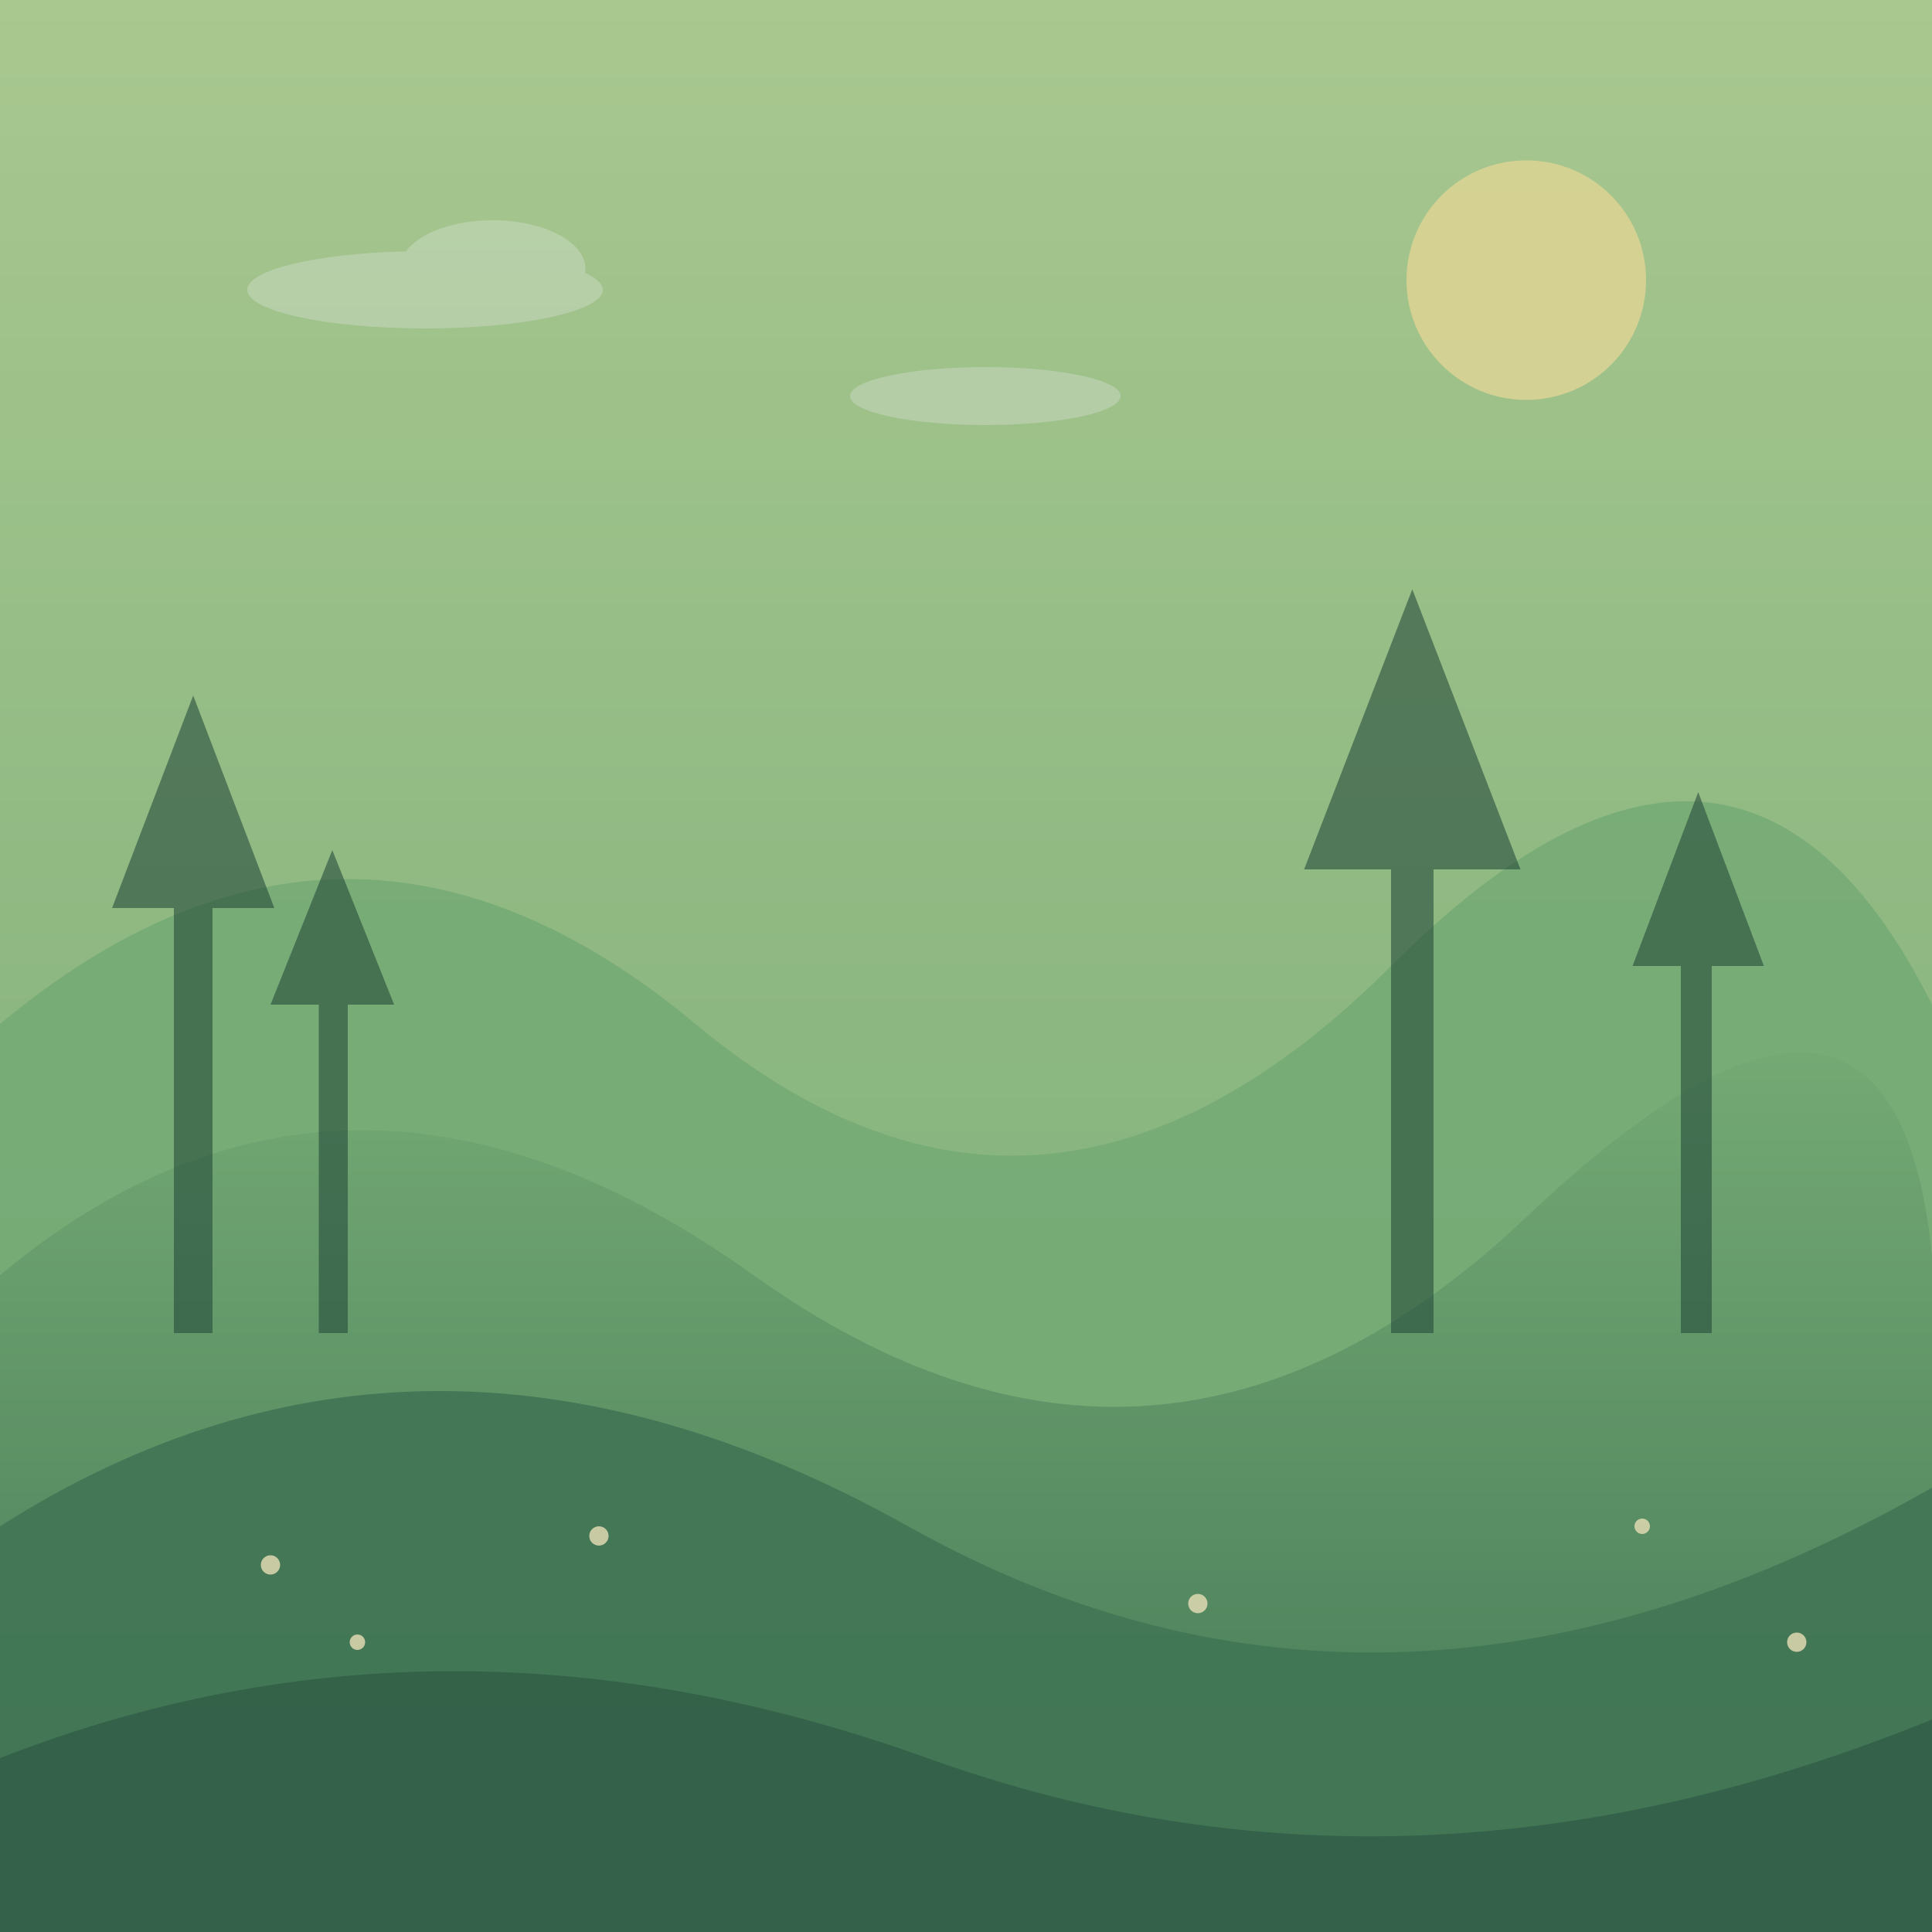
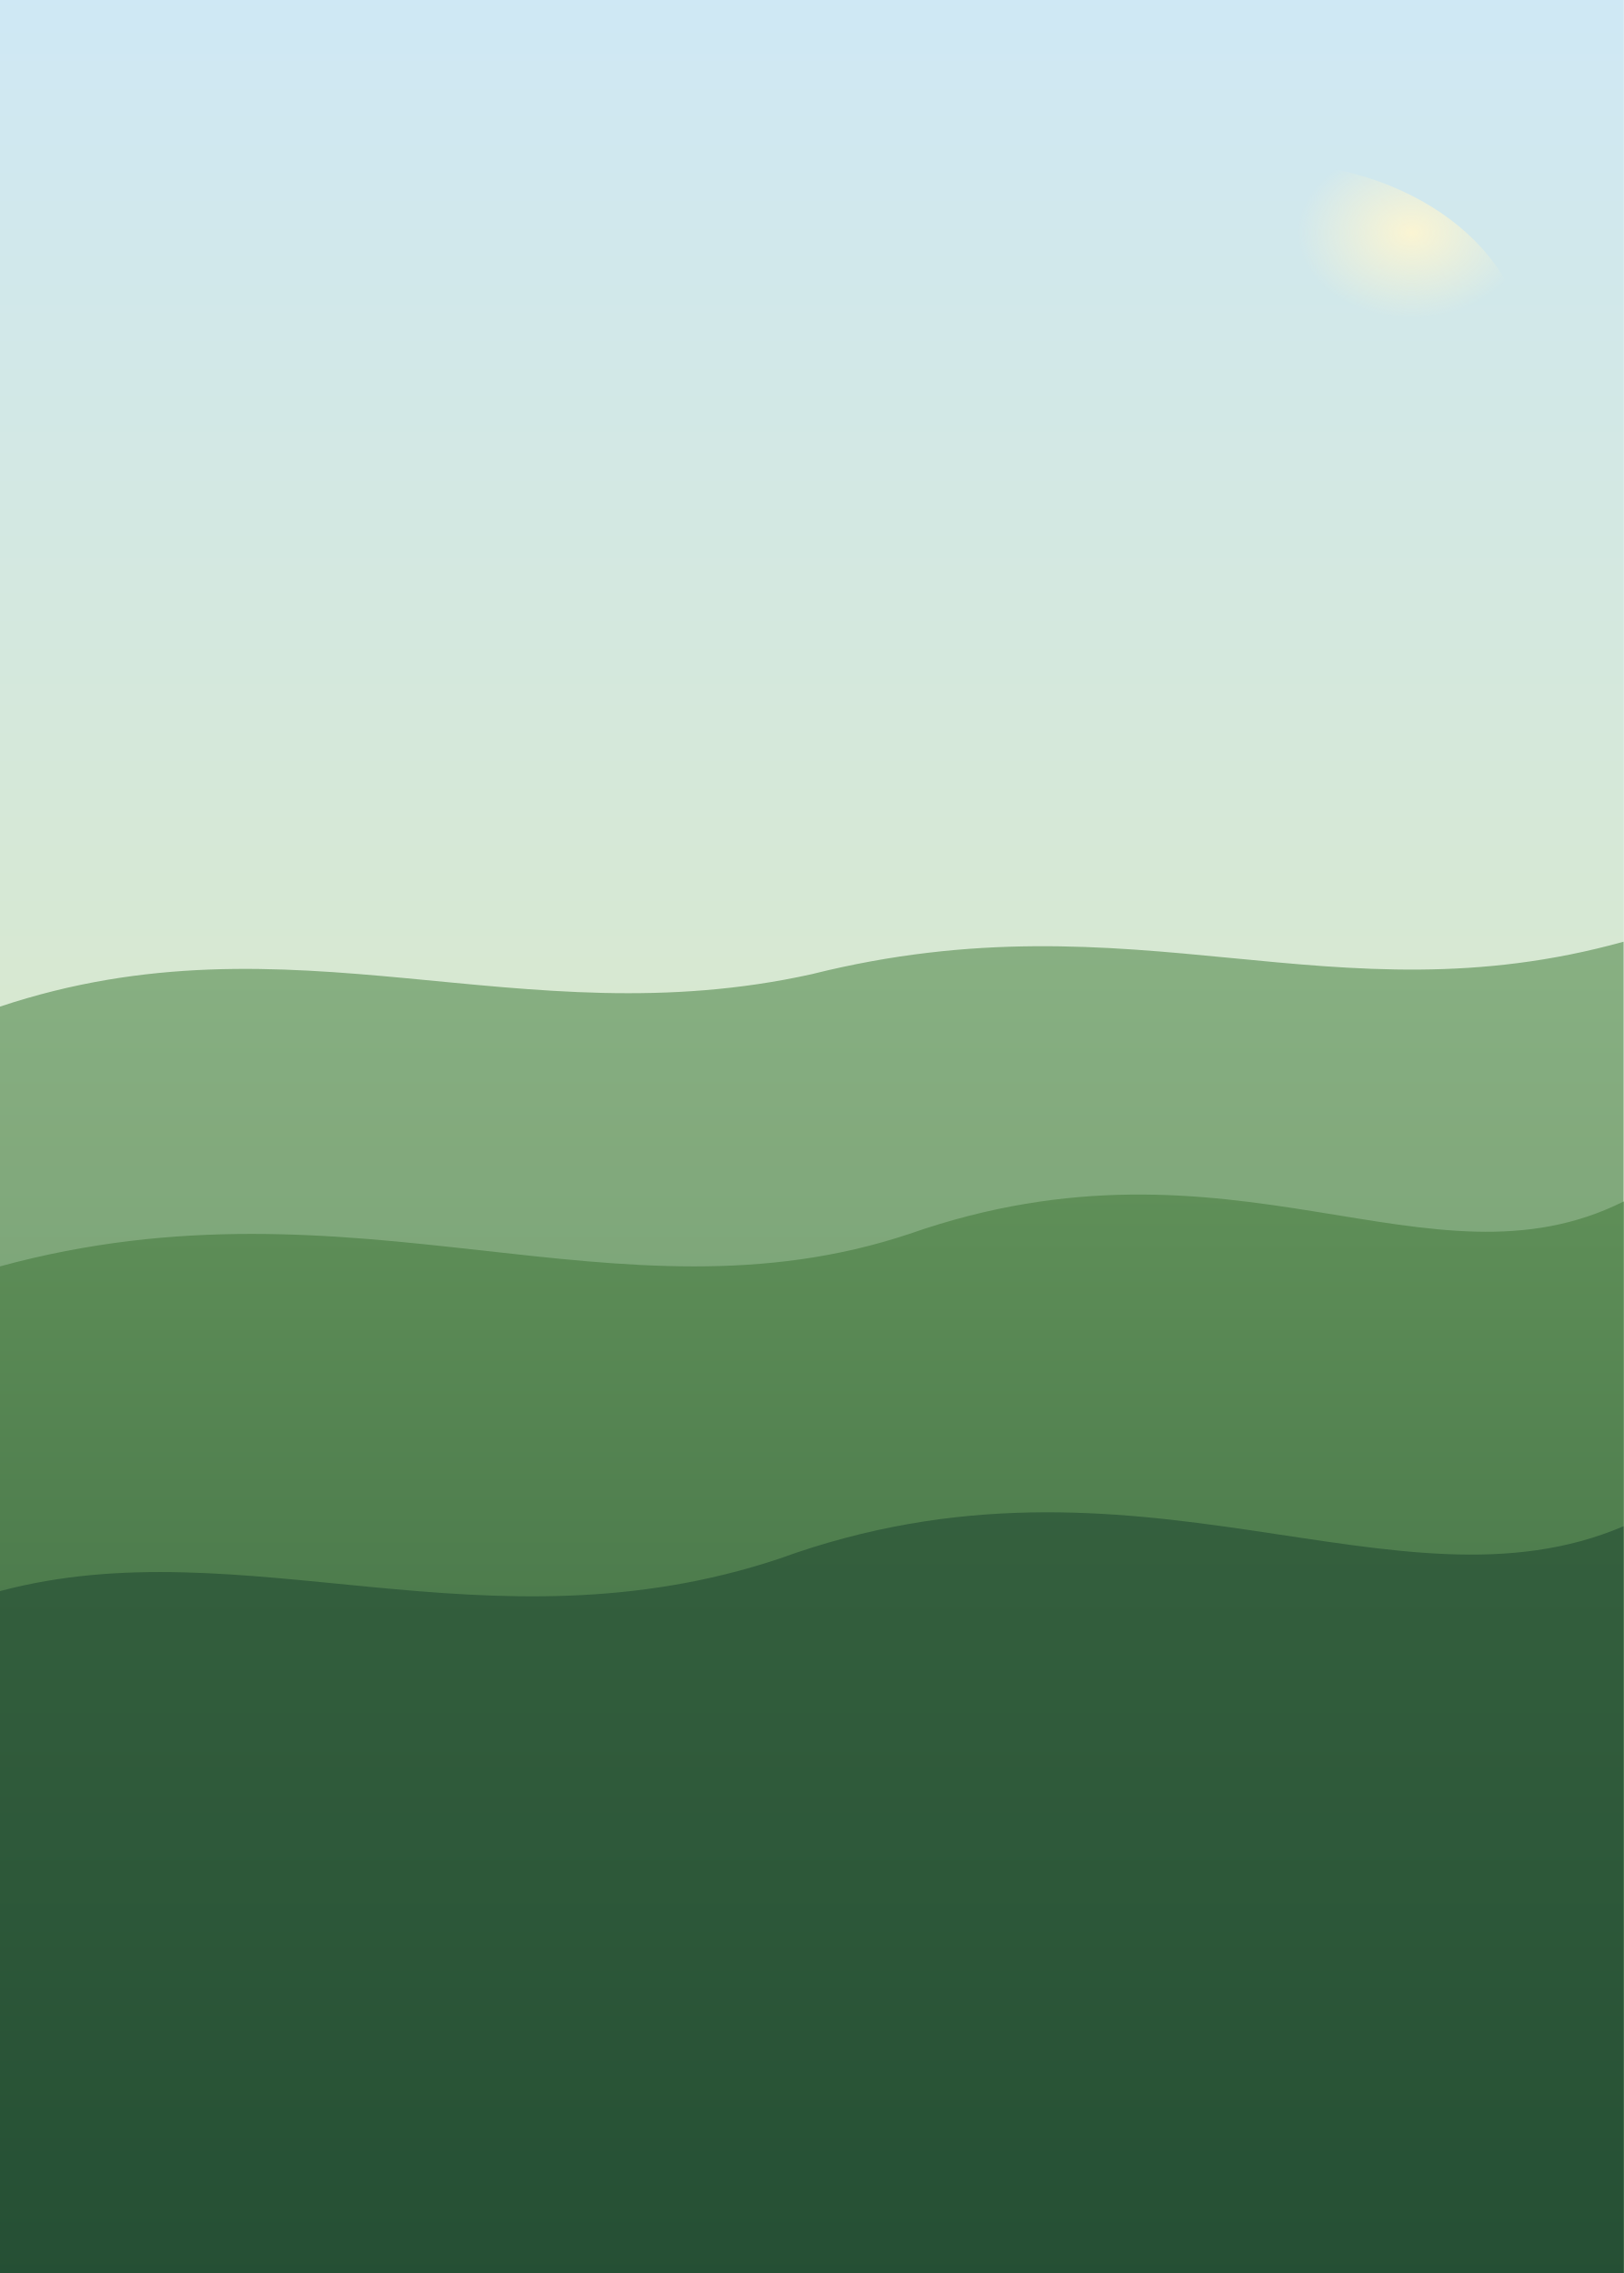
- <svg xmlns="http://www.w3.org/2000/svg" viewBox="0 0 1000 1000" preserveAspectRatio="xMidYMid slice">
+ <svg xmlns="http://www.w3.org/2000/svg" viewBox="0 0 1000 1400" preserveAspectRatio="xMidYMid slice">
  <defs>
    <linearGradient id="sky" x2="0" y2="1">
-       <stop stop-color="#b9d99b" />
-       <stop offset="1" stop-color="#7eb77c" />
+       <stop offset="0%" stop-color="#cfe8f5" />
+       <stop offset="55%" stop-color="#d9e8c8" />
+       <stop offset="100%" stop-color="#8fbc7a" />
    </linearGradient>
-     <linearGradient id="hills" x2="0" y2="1">
-       <stop stop-color="#7eb77c" />
-       <stop offset="1" stop-color="#477e5a" />
+     <linearGradient id="far" x2="0" y2="1">
+       <stop stop-color="#7aa574" />
+       <stop offset="1" stop-color="#4d7a52" />
    </linearGradient>
-     <filter id="blur">
-       <feGaussianBlur stdDeviation="20" />
-     </filter>
+     <linearGradient id="near" x2="0" y2="1">
+       <stop stop-color="#5f8f58" />
+       <stop offset="1" stop-color="#2f5c3a" />
+     </linearGradient>
+     <radialGradient id="sun" cx="78%" cy="18%" r="22%">
+       <stop stop-color="#fff6d0" stop-opacity=".9" />
+       <stop offset="1" stop-color="#fff6d0" stop-opacity="0" />
+     </radialGradient>
  </defs>
-   <rect width="1000" height="1000" fill="url(#sky)" />
-   <circle cx="790" cy="145" r="62" fill="#f5e7a0" opacity=".82" />
-   <g fill="#ffffff" opacity=".30">
-     <ellipse cx="220" cy="150" rx="92" ry="20" />
-     <ellipse cx="255" cy="139" rx="48" ry="25" />
-     <ellipse cx="510" cy="205" rx="70" ry="15" />
-   </g>
-   <path d="M0 530 Q180 380 360 530 T720 500 T1000 520 V1000 H0Z" fill="#7eb77c" opacity=".82" />
-   <path d="M0 660 Q180 510 390 660 T790 630 T1000 650 V1000 H0Z" fill="url(#hills)" />
-   <path d="M0 790 Q220 650 470 790 T1000 770 V1000 H0Z" fill="#477e5a" opacity=".96" />
-   <g opacity=".58" fill="#244c3b">
-     <path d="M90 690V390h20v300z M58 470l42-110 42 110z M720 690V350h22v340z M675 450l56-145 56 145z" />
-     <path d="M165 690V470h15v220z M140 520l32-80 32 80z M870 690V450h16v240z M845 500l34-90 34 90z" />
-   </g>
-   <path d="M0 910 Q230 820 480 910 T1000 890 V1000 H0Z" fill="#183d35" opacity=".35" />
-   <g fill="#fff2c6" opacity=".8">
-     <circle cx="140" cy="810" r="5" />
-     <circle cx="185" cy="850" r="4" />
-     <circle cx="310" cy="795" r="5" />
-     <circle cx="620" cy="830" r="5" />
-     <circle cx="850" cy="790" r="4" />
-     <circle cx="930" cy="850" r="5" />
-   </g>
-   <rect width="1000" height="1000" fill="#102b27" opacity=".10" />
+   <rect width="1000" height="1400" fill="url(#sky)" />
+   <ellipse cx="780" cy="220" rx="160" ry="120" fill="url(#sun)" />
+   <path d="M0 620 C180 560 320 640 500 600 C700 550 820 630 1000 580 L1000 1400 L0 1400 Z" fill="url(#far)" opacity=".85" />
+   <path d="M0 780 C220 720 380 820 560 760 C760 690 880 800 1000 740 L1000 1400 L0 1400 Z" fill="url(#near)" />
+   <path d="M0 980 C150 940 300 1020 480 960 C700 880 860 1000 1000 940 L1000 1400 L0 1400 Z" fill="#1e4530" opacity=".55" />
</svg>
